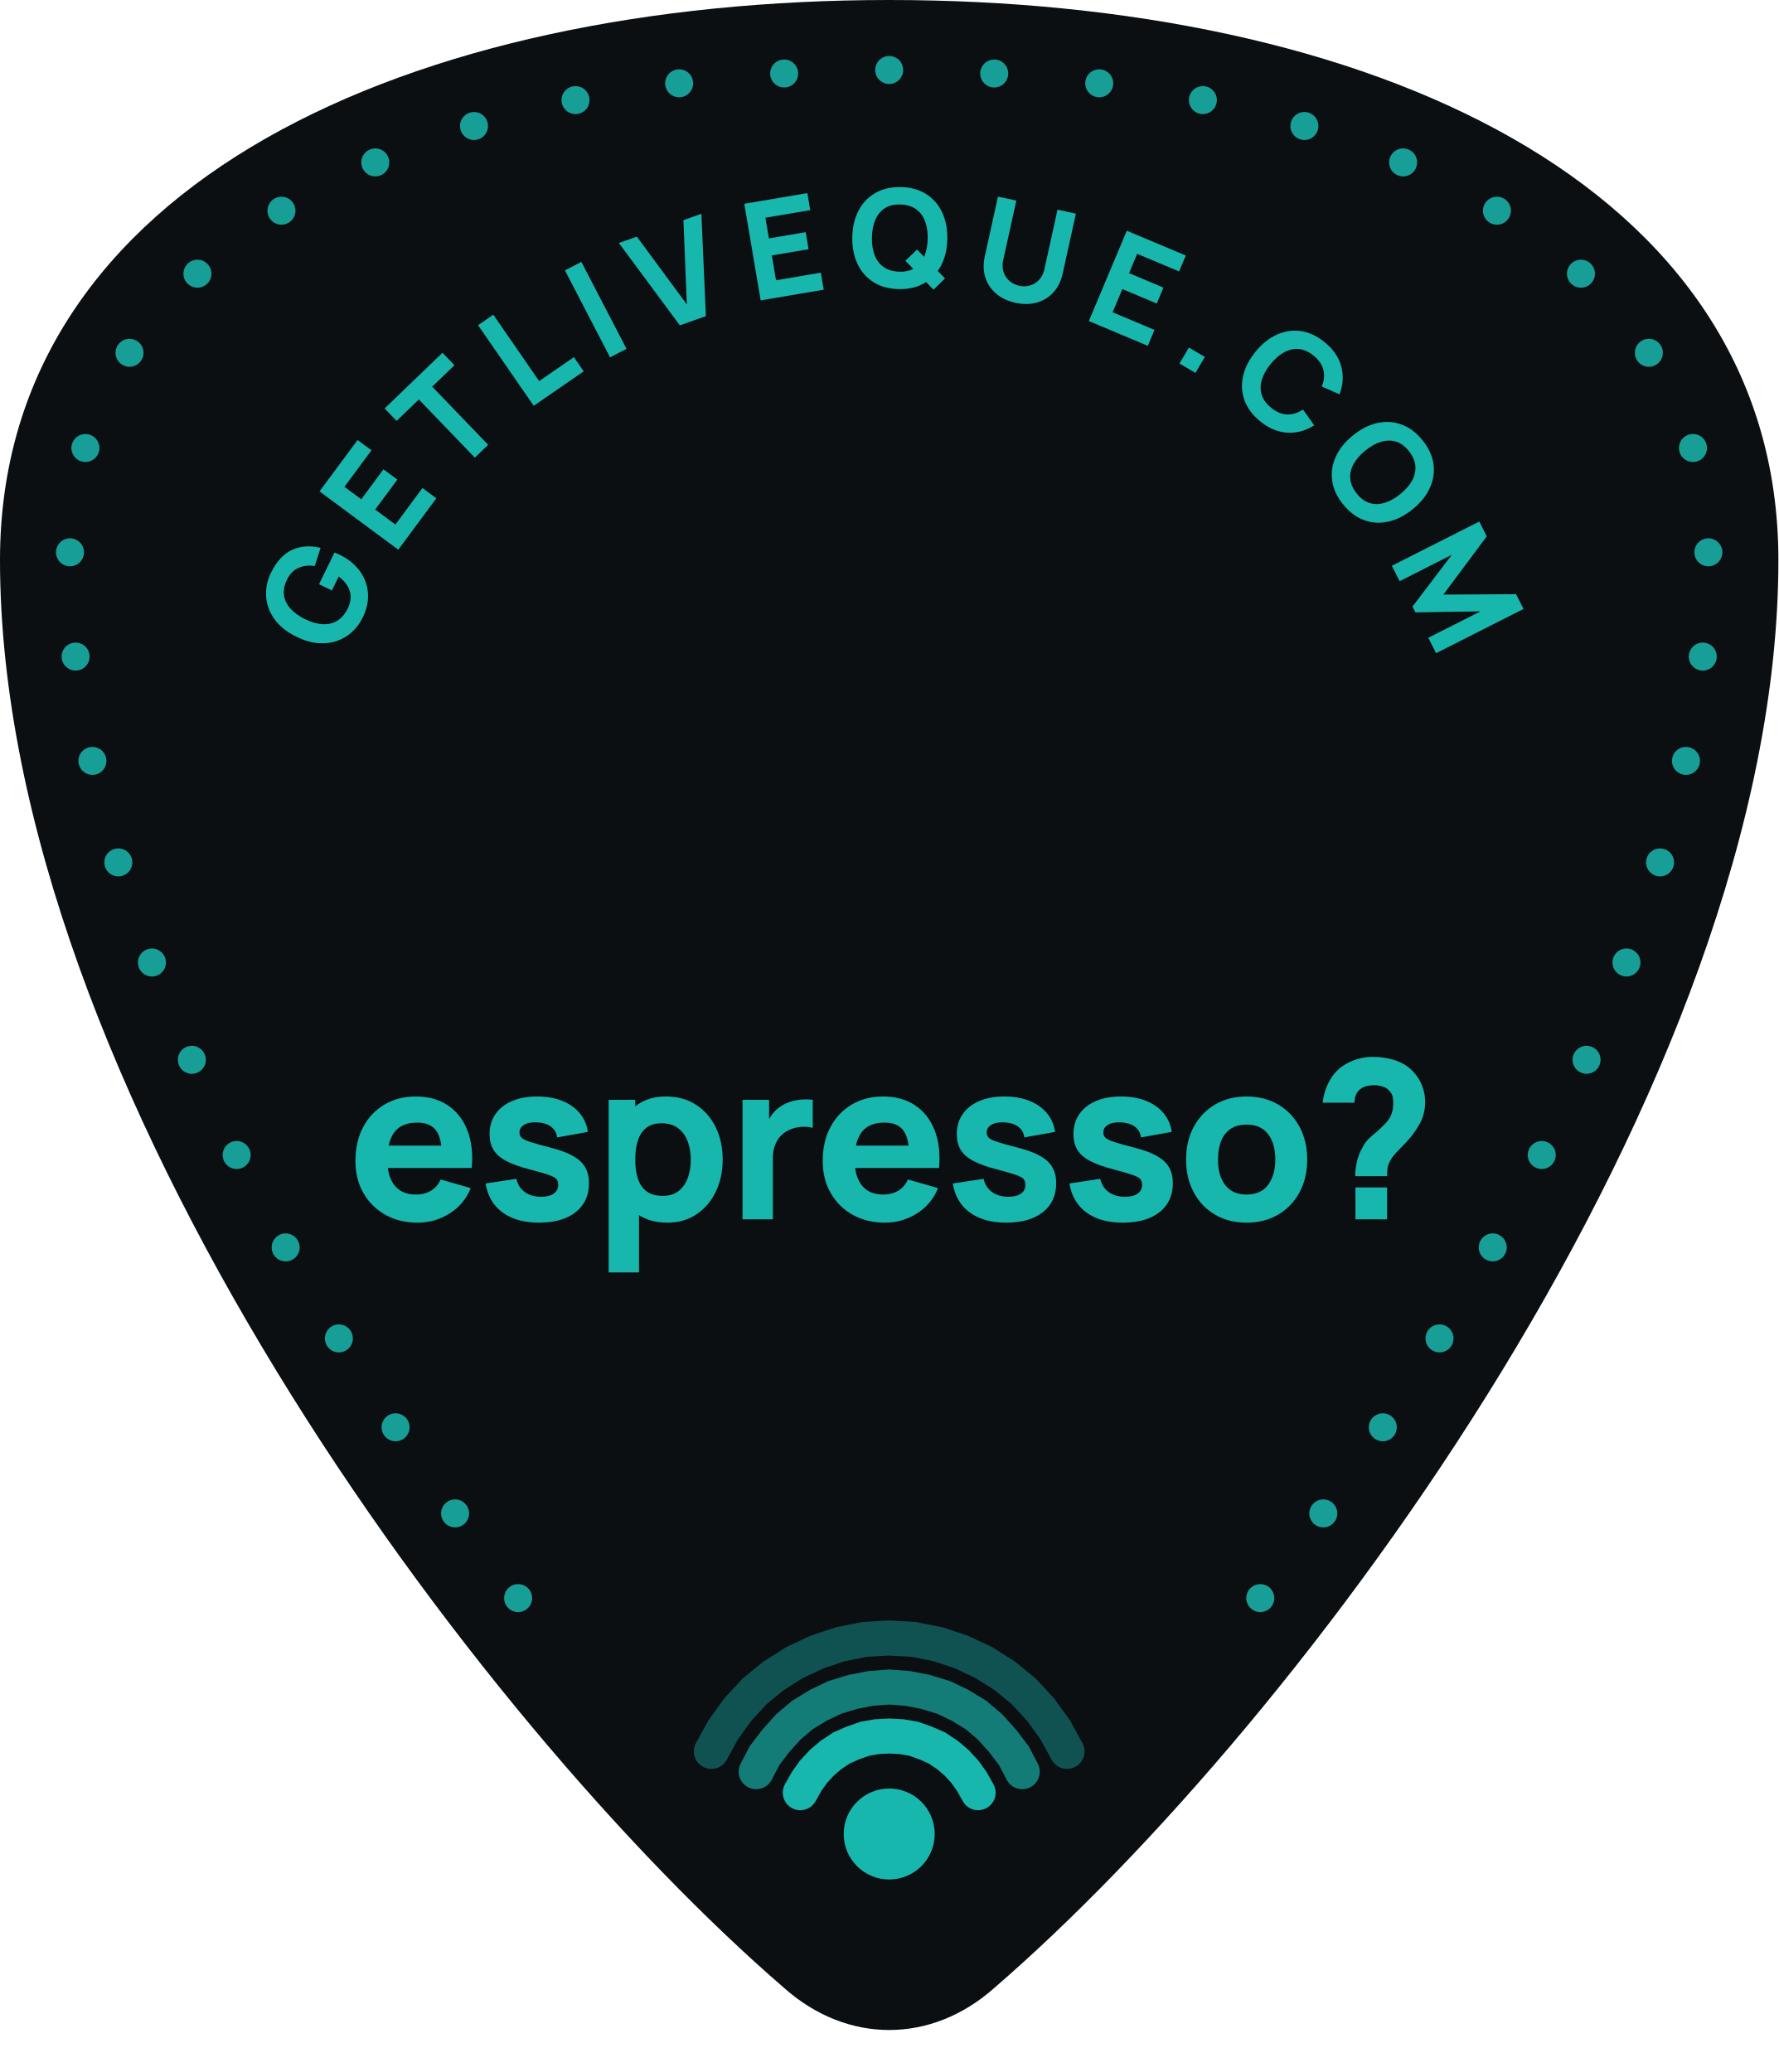
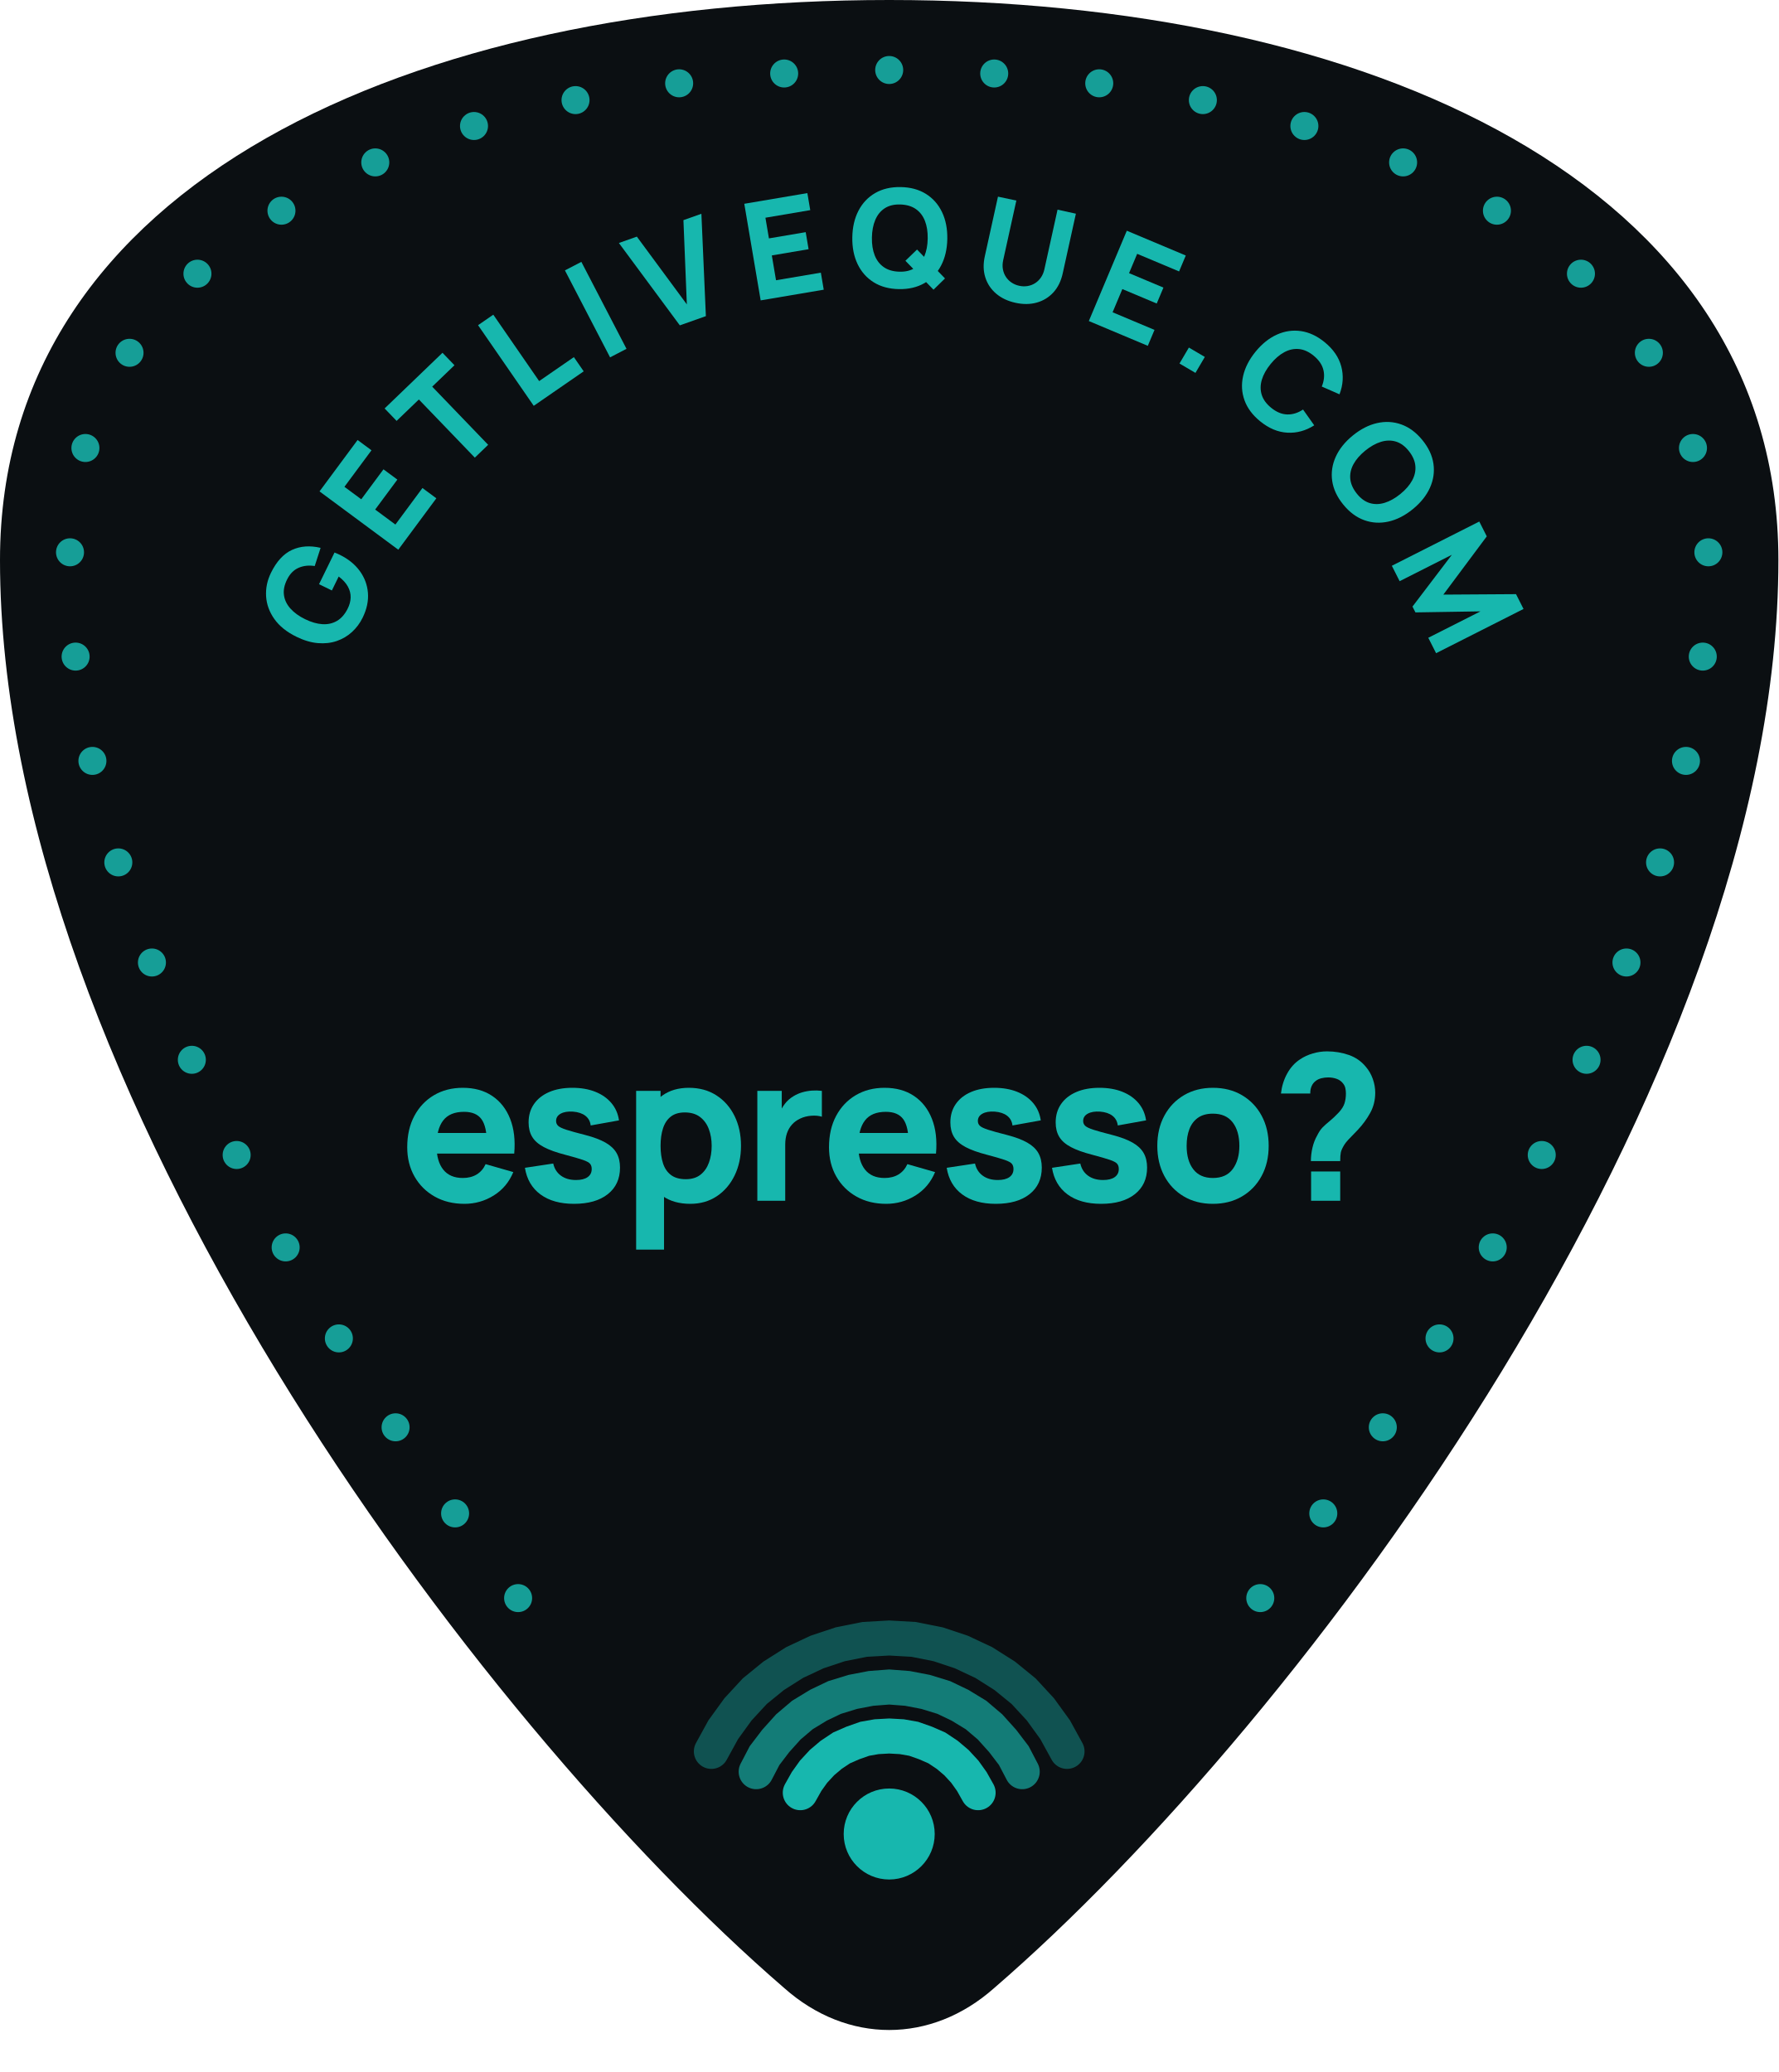
<svg xmlns="http://www.w3.org/2000/svg" viewBox="0 0 25.4 29.6" width="25.4mm" height="29.6mm">
  <defs>
    <clipPath id="pk">
      <path d="M 12.7 0.0 C 19.5 0.0 25.4 2.6 25.4 8.0 C 25.4 15.5 18.6 24.6 14.2 28.4 C 13.3 29.2 12.1 29.2 11.2 28.4 C 6.8 24.6 0.0 15.5 0.0 8.0 C 0.0 2.6 5.9 0.0 12.7 0.0 Z" />
    </clipPath>
  </defs>
  <path d="M 12.7 0.0 C 19.5 0.0 25.4 2.6 25.4 8.0 C 25.4 15.5 18.6 24.6 14.2 28.4 C 13.3 29.2 12.1 29.2 11.2 28.4 C 6.8 24.6 0.0 15.5 0.0 8.0 C 0.0 2.6 5.9 0.0 12.7 0.0 Z" fill="#0B0F12" />
  <g clip-path="url(#pk)">
    <circle cx="12.70" cy="1.00" r="0.2" fill="#17B7AE" opacity="0.85" />
    <circle cx="14.20" cy="1.05" r="0.2" fill="#17B7AE" opacity="0.85" />
    <circle cx="15.70" cy="1.19" r="0.2" fill="#17B7AE" opacity="0.85" />
    <circle cx="17.18" cy="1.43" r="0.2" fill="#17B7AE" opacity="0.85" />
    <circle cx="18.63" cy="1.80" r="0.2" fill="#17B7AE" opacity="0.85" />
    <circle cx="20.04" cy="2.32" r="0.2" fill="#17B7AE" opacity="0.85" />
    <circle cx="21.38" cy="3.01" r="0.2" fill="#17B7AE" opacity="0.85" />
    <circle cx="22.58" cy="3.91" r="0.2" fill="#17B7AE" opacity="0.85" />
    <circle cx="23.55" cy="5.04" r="0.2" fill="#17B7AE" opacity="0.85" />
    <circle cx="24.18" cy="6.40" r="0.2" fill="#17B7AE" opacity="0.85" />
    <circle cx="24.40" cy="7.89" r="0.2" fill="#17B7AE" opacity="0.85" />
    <circle cx="24.32" cy="9.38" r="0.2" fill="#17B7AE" opacity="0.85" />
    <circle cx="24.08" cy="10.87" r="0.2" fill="#17B7AE" opacity="0.85" />
    <circle cx="23.71" cy="12.32" r="0.2" fill="#17B7AE" opacity="0.85" />
    <circle cx="23.23" cy="13.75" r="0.2" fill="#17B7AE" opacity="0.85" />
    <circle cx="22.66" cy="15.14" r="0.2" fill="#17B7AE" opacity="0.85" />
    <circle cx="22.02" cy="16.50" r="0.2" fill="#17B7AE" opacity="0.85" />
    <circle cx="21.32" cy="17.82" r="0.2" fill="#17B7AE" opacity="0.85" />
    <circle cx="20.56" cy="19.12" r="0.2" fill="#17B7AE" opacity="0.85" />
    <circle cx="19.75" cy="20.39" r="0.2" fill="#17B7AE" opacity="0.85" />
    <circle cx="18.90" cy="21.62" r="0.2" fill="#17B7AE" opacity="0.85" />
    <circle cx="18.00" cy="22.83" r="0.2" fill="#17B7AE" opacity="0.85" />
    <circle cx="7.40" cy="22.83" r="0.2" fill="#17B7AE" opacity="0.85" />
    <circle cx="6.50" cy="21.62" r="0.2" fill="#17B7AE" opacity="0.85" />
    <circle cx="5.65" cy="20.39" r="0.2" fill="#17B7AE" opacity="0.85" />
    <circle cx="4.84" cy="19.12" r="0.2" fill="#17B7AE" opacity="0.85" />
    <circle cx="4.08" cy="17.82" r="0.2" fill="#17B7AE" opacity="0.85" />
    <circle cx="3.38" cy="16.50" r="0.2" fill="#17B7AE" opacity="0.85" />
    <circle cx="2.74" cy="15.14" r="0.2" fill="#17B7AE" opacity="0.85" />
    <circle cx="2.17" cy="13.75" r="0.2" fill="#17B7AE" opacity="0.85" />
    <circle cx="1.69" cy="12.32" r="0.2" fill="#17B7AE" opacity="0.85" />
    <circle cx="1.32" cy="10.87" r="0.2" fill="#17B7AE" opacity="0.85" />
    <circle cx="1.08" cy="9.38" r="0.2" fill="#17B7AE" opacity="0.85" />
    <circle cx="1.00" cy="7.89" r="0.2" fill="#17B7AE" opacity="0.85" />
    <circle cx="1.22" cy="6.40" r="0.2" fill="#17B7AE" opacity="0.85" />
    <circle cx="1.85" cy="5.04" r="0.2" fill="#17B7AE" opacity="0.85" />
    <circle cx="2.82" cy="3.91" r="0.2" fill="#17B7AE" opacity="0.85" />
    <circle cx="4.02" cy="3.01" r="0.2" fill="#17B7AE" opacity="0.85" />
    <circle cx="5.36" cy="2.32" r="0.2" fill="#17B7AE" opacity="0.85" />
    <circle cx="6.77" cy="1.80" r="0.2" fill="#17B7AE" opacity="0.85" />
    <circle cx="8.22" cy="1.43" r="0.2" fill="#17B7AE" opacity="0.85" />
    <circle cx="9.70" cy="1.19" r="0.2" fill="#17B7AE" opacity="0.85" />
    <circle cx="11.20" cy="1.05" r="0.2" fill="#17B7AE" opacity="0.85" />
    <path d="M11.43 25.61 L11.52 25.45 L11.62 25.31 L11.74 25.18 L11.87 25.07 L12.02 24.97 L12.18 24.90 L12.35 24.84 L12.52 24.81 L12.70 24.80 L12.88 24.81 L13.05 24.84 L13.22 24.90 L13.38 24.97 L13.53 25.07 L13.66 25.18 L13.78 25.31 L13.88 25.45 L13.97 25.61" fill="none" stroke="#17B7AE" stroke-width="0.5" stroke-linecap="round" opacity="1.0" />
    <path d="M10.80 25.31 L10.92 25.08 L11.08 24.87 L11.26 24.67 L11.46 24.50 L11.69 24.36 L11.92 24.25 L12.18 24.17 L12.44 24.12 L12.70 24.10 L12.96 24.12 L13.22 24.17 L13.48 24.25 L13.71 24.36 L13.94 24.50 L14.14 24.67 L14.32 24.87 L14.48 25.08 L14.60 25.31" fill="none" stroke="#17B7AE" stroke-width="0.5" stroke-linecap="round" opacity="0.65" />
    <path d="M10.16 25.02 L10.33 24.71 L10.54 24.42 L10.78 24.16 L11.05 23.94 L11.35 23.75 L11.67 23.60 L12.00 23.49 L12.35 23.42 L12.70 23.40 L13.05 23.42 L13.40 23.49 L13.73 23.60 L14.05 23.75 L14.35 23.94 L14.62 24.16 L14.86 24.42 L15.07 24.71 L15.24 25.02" fill="none" stroke="#17B7AE" stroke-width="0.5" stroke-linecap="round" opacity="0.4" />
    <circle cx="12.7" cy="26.2" r="0.65" fill="#17B7AE" />
    <g transform="translate(5.154 8.810) rotate(-63.94)" opacity="1.0">
      <path transform="translate(-0.720 0) scale(0.000972 -0.000972)" d="M740 -30Q604 -30 481.0 18.5Q358 67 263.5 162.0Q169 257 114.5 397.0Q60 537 60 720Q60 959 151.5 1126.5Q243 1294 397.5 1382.0Q552 1470 740 1470Q1018 1470 1177.0 1341.0Q1336 1212 1390 976L1112 936Q1073 1062 984.5 1137.5Q896 1213 758 1214Q621 1216 530.0 1155.0Q439 1094 393.5 982.0Q348 870 348 720Q348 570 393.5 460.0Q439 350 530.0 289.0Q621 228 758 226Q851 224 926.5 258.0Q1002 292 1054.0 365.0Q1106 438 1128 552H900V762H1418Q1420 749 1421.0 716.0Q1422 683 1422 678Q1422 471 1338.0 311.0Q1254 151 1101.0 60.5Q948 -30 740 -30Z" fill="#17B7AE" />
    </g>
    <g transform="translate(5.949 7.501) rotate(-53.48)" opacity="1.0">
      <path transform="translate(-0.574 0) scale(0.000972 -0.000972)" d="M140 0V1440H1080V1186H412V878H960V624H412V254H1080V0Z" fill="#17B7AE" />
    </g>
    <g transform="translate(6.877 6.446) rotate(-43.89)" opacity="1.0">
      <path transform="translate(-0.593 0) scale(0.000972 -0.000972)" d="M474 0V1186H20V1440H1200V1186H746V0Z" fill="#17B7AE" />
    </g>
    <g transform="translate(7.928 5.587) rotate(-34.62)" opacity="1.0">
      <path transform="translate(-0.526 0) scale(0.000972 -0.000972)" d="M160 0V1440H432V254H1052V0Z" fill="#17B7AE" />
    </g>
    <g transform="translate(8.831 5.044) rotate(-27.43)" opacity="1.0">
      <path transform="translate(-0.288 0) scale(0.000972 -0.000972)" d="M160 0V1440H432V0Z" fill="#17B7AE" />
    </g>
    <g transform="translate(9.896 4.582) rotate(-19.50)" opacity="1.0">
      <path transform="translate(-0.635 0) scale(0.000972 -0.000972)" d="M450 0 10 1440H290L650 256L1016 1440H1296L856 0Z" fill="#17B7AE" />
    </g>
    <g transform="translate(11.296 4.218) rotate(-9.62)" opacity="1.0">
      <path transform="translate(-0.574 0) scale(0.000972 -0.000972)" d="M140 0V1440H1080V1186H412V878H960V624H412V254H1080V0Z" fill="#17B7AE" />
    </g>
    <g transform="translate(12.840 4.101) rotate(0.96)" opacity="1.0">
      <path transform="translate(-0.737 0) scale(0.000972 -0.000972)" d="M1266 -30 846 388 1014 556 1432 138ZM758 -30Q542 -30 385.5 64.0Q229 158 144.5 327.0Q60 496 60 720Q60 944 144.5 1113.0Q229 1282 385.5 1376.0Q542 1470 758 1470Q974 1470 1130.5 1376.0Q1287 1282 1371.5 1113.0Q1456 944 1456 720Q1456 496 1371.5 327.0Q1287 158 1130.5 64.0Q974 -30 758 -30ZM758 226Q895 224 986.0 285.0Q1077 346 1122.5 458.0Q1168 570 1168 720Q1168 870 1122.5 980.0Q1077 1090 986.0 1151.0Q895 1212 758 1214Q621 1216 530.0 1155.0Q439 1094 393.5 982.0Q348 870 348 720Q348 570 393.5 460.0Q439 350 530.0 289.0Q621 228 758 226Z" fill="#17B7AE" />
    </g>
    <g transform="translate(14.509 4.297) rotate(12.44)" opacity="1.0">
      <path transform="translate(-0.706 0) scale(0.000972 -0.000972)" d="M726 -30Q552 -30 420.0 40.5Q288 111 214.0 239.0Q140 367 140 540V1438L416 1440V542Q416 471 440.0 413.0Q464 355 506.5 313.0Q549 271 605.5 248.5Q662 226 726 226Q792 226 848.5 249.0Q905 272 947.0 314.0Q989 356 1012.5 414.0Q1036 472 1036 542V1440H1312V540Q1312 367 1238.0 239.0Q1164 111 1032.0 40.5Q900 -30 726 -30Z" fill="#17B7AE" />
    </g>
    <g transform="translate(15.955 4.756) rotate(22.80)" opacity="1.0">
      <path transform="translate(-0.574 0) scale(0.000972 -0.000972)" d="M140 0V1440H1080V1186H412V878H960V624H412V254H1080V0Z" fill="#17B7AE" />
    </g>
    <g transform="translate(16.960 5.260) rotate(30.47)" opacity="1.0">
      <path transform="translate(-0.311 0) scale(0.000972 -0.000972)" d="M184 0V272H456V0Z" fill="#17B7AE" />
    </g>
    <g transform="translate(18.007 5.988) rotate(39.18)" opacity="1.0">
      <path transform="translate(-0.725 0) scale(0.000972 -0.000972)" d="M758 -30Q542 -30 385.5 64.0Q229 158 144.5 327.0Q60 496 60 720Q60 944 144.5 1113.0Q229 1282 385.5 1376.0Q542 1470 758 1470Q1006 1470 1174.5 1347.0Q1343 1224 1412 1014L1138 938Q1098 1069 1003.0 1141.5Q908 1214 758 1214Q621 1214 529.5 1153.0Q438 1092 392.0 981.0Q346 870 346 720Q346 570 392.0 459.0Q438 348 529.5 287.0Q621 226 758 226Q908 226 1003.0 299.0Q1098 372 1138 502L1412 426Q1343 216 1174.5 93.0Q1006 -30 758 -30Z" fill="#17B7AE" />
    </g>
    <g transform="translate(19.208 7.190) rotate(50.79)" opacity="1.0">
      <path transform="translate(-0.737 0) scale(0.000972 -0.000972)" d="M758 -30Q542 -30 385.5 64.0Q229 158 144.5 327.0Q60 496 60 720Q60 944 144.5 1113.0Q229 1282 385.5 1376.0Q542 1470 758 1470Q974 1470 1130.5 1376.0Q1287 1282 1371.5 1113.0Q1456 944 1456 720Q1456 496 1371.5 327.0Q1287 158 1130.5 64.0Q974 -30 758 -30ZM758 226Q895 224 986.0 285.0Q1077 346 1122.5 458.0Q1168 570 1168 720Q1168 870 1122.5 980.0Q1077 1090 986.0 1151.0Q895 1212 758 1214Q621 1216 530.0 1155.0Q439 1094 393.5 982.0Q348 870 348 720Q348 570 393.5 460.0Q439 350 530.0 289.0Q621 228 758 226Z" fill="#17B7AE" />
    </g>
    <g transform="translate(20.195 8.707) rotate(63.16)" opacity="1.0">
      <path transform="translate(-0.836 0) scale(0.000972 -0.000972)" d="M140 0V1440H384L860 484L1336 1440H1580V0H1326V860L908 0H812L394 860V0Z" fill="#17B7AE" />
    </g>
-     <path transform="translate(4.950 17.419) scale(0.001581 -0.001581)" d="M642 -30Q476 -30 349.5 41.5Q223 113 151.5 238.5Q80 364 80 526Q80 703 150.0 834.0Q220 965 343.0 1037.5Q466 1110 626 1110Q796 1110 915.0 1030.0Q1034 950 1091.0 805.0Q1148 660 1131 464H862V564Q862 729 809.5 801.5Q757 874 638 874Q499 874 433.5 789.5Q368 705 368 540Q368 389 433.5 306.5Q499 224 626 224Q706 224 763.0 259.0Q820 294 850 360L1122 282Q1061 134 929.5 52.0Q798 -30 642 -30ZM284 464V666H1000V464Z" fill="#17B7AE" />
-     <path transform="translate(6.809 17.419) scale(0.001581 -0.001581)" d="M562 -30Q358 -30 232.5 62.5Q107 155 80 324L358 366Q375 290 433.5 247.0Q492 204 582 204Q656 204 696.0 232.5Q736 261 736 312Q736 344 720.0 363.5Q704 383 648.5 402.0Q593 421 476 452Q344 486 265.0 528.0Q186 570 151.0 628.5Q116 687 116 770Q116 874 169.0 950.5Q222 1027 318.5 1068.5Q415 1110 546 1110Q673 1110 771.0 1071.0Q869 1032 929.5 960.0Q990 888 1004 790L726 740Q719 800 674.0 835.0Q629 870 552 876Q477 881 431.5 856.0Q386 831 386 784Q386 756 405.5 737.0Q425 718 486.5 698.0Q548 678 674 646Q797 614 871.5 571.5Q946 529 980.0 469.5Q1014 410 1014 326Q1014 160 894.0 65.0Q774 -30 562 -30Z" fill="#17B7AE" />
-     <path transform="translate(8.475 17.419) scale(0.001581 -0.001581)" d="M670 -30Q509 -30 401.0 45.0Q293 120 238.5 249.0Q184 378 184 540Q184 702 238.0 831.0Q292 960 397.0 1035.0Q502 1110 656 1110Q811 1110 926.0 1036.0Q1041 962 1104.5 833.5Q1168 705 1168 540Q1168 378 1105.5 249.0Q1043 120 931.0 45.0Q819 -30 670 -30ZM138 -480V1080H378V340H412V-480ZM626 212Q714 212 770.0 256.0Q826 300 853.0 374.5Q880 449 880 540Q880 630 852.0 704.5Q824 779 765.5 823.5Q707 868 616 868Q531 868 478.5 827.0Q426 786 402.0 712.0Q378 638 378 540Q378 442 402.0 368.0Q426 294 480.5 253.0Q535 212 626 212Z" fill="#17B7AE" />
-     <path transform="translate(10.384 17.419) scale(0.001581 -0.001581)" d="M140 0V1080H380V816L354 850Q375 906 410.0 952.0Q445 998 496 1028Q535 1052 581.0 1065.5Q627 1079 676.0 1082.5Q725 1086 774 1080V826Q729 840 669.5 835.5Q610 831 562 808Q514 786 481.0 749.5Q448 713 431.0 663.5Q414 614 414 552V0Z" fill="#17B7AE" />
-     <path transform="translate(11.624 17.419) scale(0.001581 -0.001581)" d="M642 -30Q476 -30 349.5 41.5Q223 113 151.5 238.5Q80 364 80 526Q80 703 150.0 834.0Q220 965 343.0 1037.5Q466 1110 626 1110Q796 1110 915.0 1030.0Q1034 950 1091.0 805.0Q1148 660 1131 464H862V564Q862 729 809.5 801.5Q757 874 638 874Q499 874 433.5 789.5Q368 705 368 540Q368 389 433.5 306.5Q499 224 626 224Q706 224 763.0 259.0Q820 294 850 360L1122 282Q1061 134 929.5 52.0Q798 -30 642 -30ZM284 464V666H1000V464Z" fill="#17B7AE" />
-     <path transform="translate(13.482 17.419) scale(0.001581 -0.001581)" d="M562 -30Q358 -30 232.5 62.5Q107 155 80 324L358 366Q375 290 433.5 247.0Q492 204 582 204Q656 204 696.0 232.5Q736 261 736 312Q736 344 720.0 363.5Q704 383 648.5 402.0Q593 421 476 452Q344 486 265.0 528.0Q186 570 151.0 628.5Q116 687 116 770Q116 874 169.0 950.5Q222 1027 318.5 1068.5Q415 1110 546 1110Q673 1110 771.0 1071.0Q869 1032 929.5 960.0Q990 888 1004 790L726 740Q719 800 674.0 835.0Q629 870 552 876Q477 881 431.5 856.0Q386 831 386 784Q386 756 405.5 737.0Q425 718 486.5 698.0Q548 678 674 646Q797 614 871.5 571.5Q946 529 980.0 469.5Q1014 410 1014 326Q1014 160 894.0 65.0Q774 -30 562 -30Z" fill="#17B7AE" />
-     <path transform="translate(15.148 17.419) scale(0.001581 -0.001581)" d="M562 -30Q358 -30 232.5 62.5Q107 155 80 324L358 366Q375 290 433.5 247.0Q492 204 582 204Q656 204 696.0 232.5Q736 261 736 312Q736 344 720.0 363.5Q704 383 648.5 402.0Q593 421 476 452Q344 486 265.0 528.0Q186 570 151.0 628.5Q116 687 116 770Q116 874 169.0 950.5Q222 1027 318.5 1068.5Q415 1110 546 1110Q673 1110 771.0 1071.0Q869 1032 929.5 960.0Q990 888 1004 790L726 740Q719 800 674.0 835.0Q629 870 552 876Q477 881 431.5 856.0Q386 831 386 784Q386 756 405.5 737.0Q425 718 486.5 698.0Q548 678 674 646Q797 614 871.5 571.5Q946 529 980.0 469.5Q1014 410 1014 326Q1014 160 894.0 65.0Q774 -30 562 -30Z" fill="#17B7AE" />
-     <path transform="translate(16.814 17.419) scale(0.001581 -0.001581)" d="M626 -30Q463 -30 340.0 43.0Q217 116 148.5 244.5Q80 373 80 540Q80 709 150.0 837.5Q220 966 343.0 1038.0Q466 1110 626 1110Q789 1110 912.5 1037.0Q1036 964 1105.0 835.5Q1174 707 1174 540Q1174 372 1104.5 243.5Q1035 115 911.5 42.5Q788 -30 626 -30ZM626 224Q757 224 821.5 312.5Q886 401 886 540Q886 684 820.5 770.0Q755 856 626 856Q537 856 480.0 816.0Q423 776 395.5 705.0Q368 634 368 540Q368 395 433.5 309.5Q499 224 626 224Z" fill="#17B7AE" />
-     <path transform="translate(18.733 17.419) scale(0.001581 -0.001581)" d="M394 390Q394 456 409.5 522.0Q425 588 456 642Q481 693 510.5 722.5Q540 752 578.5 783.0Q617 814 670 870Q711 915 724.5 958.5Q738 1002 738 1054Q738 1081 732.5 1106.0Q727 1131 712 1150Q688 1183 648.5 1197.5Q609 1212 564 1212Q530 1212 497.5 1204.0Q465 1196 442 1178Q414 1157 400.5 1125.0Q387 1093 388 1054H100Q112 1161 161.0 1250.0Q210 1339 288 1390Q345 1428 414.0 1448.0Q483 1468 552 1468Q666 1468 767.0 1432.5Q868 1397 934 1316Q978 1265 1002.0 1197.5Q1026 1130 1026 1062Q1026 953 977.0 864.0Q928 775 856 698Q825 665 800.5 640.5Q776 616 756.5 594.5Q737 573 722 550Q694 504 688.0 475.0Q682 446 682 390ZM396 0V288H682V0Z" fill="#17B7AE" />
+     <path transform="translate(5.700 17.154) scale(0.001454 -0.001454)" d="M642 -30Q476 -30 349.5 41.5Q223 113 151.5 238.5Q80 364 80 526Q80 703 150.0 834.0Q220 965 343.0 1037.5Q466 1110 626 1110Q796 1110 915.0 1030.0Q1034 950 1091.0 805.0Q1148 660 1131 464H862V564Q862 729 809.5 801.5Q757 874 638 874Q499 874 433.5 789.5Q368 705 368 540Q368 389 433.5 306.5Q499 224 626 224Q706 224 763.0 259.0Q820 294 850 360L1122 282Q1061 134 929.5 52.0Q798 -30 642 -30ZM284 464V666H1000V464Z" fill="#17B7AE" />
+     <path transform="translate(7.381 17.154) scale(0.001454 -0.001454)" d="M562 -30Q358 -30 232.5 62.5Q107 155 80 324L358 366Q375 290 433.5 247.0Q492 204 582 204Q656 204 696.0 232.5Q736 261 736 312Q736 344 720.0 363.5Q704 383 648.5 402.0Q593 421 476 452Q344 486 265.0 528.0Q186 570 151.0 628.5Q116 687 116 770Q116 874 169.0 950.5Q222 1027 318.5 1068.5Q415 1110 546 1110Q673 1110 771.0 1071.0Q869 1032 929.5 960.0Q990 888 1004 790L726 740Q719 800 674.0 835.0Q629 870 552 876Q477 881 431.5 856.0Q386 831 386 784Q386 756 405.5 737.0Q425 718 486.5 698.0Q548 678 674 646Q797 614 871.5 571.5Q946 529 980.0 469.5Q1014 410 1014 326Q1014 160 894.0 65.0Q774 -30 562 -30Z" fill="#17B7AE" />
+     <path transform="translate(8.885 17.154) scale(0.001454 -0.001454)" d="M670 -30Q509 -30 401.0 45.0Q293 120 238.5 249.0Q184 378 184 540Q184 702 238.0 831.0Q292 960 397.0 1035.0Q502 1110 656 1110Q811 1110 926.0 1036.0Q1041 962 1104.5 833.5Q1168 705 1168 540Q1168 378 1105.5 249.0Q1043 120 931.0 45.0Q819 -30 670 -30ZM138 -480V1080H378V340H412V-480ZM626 212Q714 212 770.0 256.0Q826 300 853.0 374.5Q880 449 880 540Q880 630 852.0 704.5Q824 779 765.5 823.5Q707 868 616 868Q531 868 478.5 827.0Q426 786 402.0 712.0Q378 638 378 540Q378 442 402.0 368.0Q426 294 480.5 253.0Q535 212 626 212Z" fill="#17B7AE" />
+     <path transform="translate(10.613 17.154) scale(0.001454 -0.001454)" d="M140 0V1080H380V816L354 850Q375 906 410.0 952.0Q445 998 496 1028Q535 1052 581.0 1065.5Q627 1079 676.0 1082.5Q725 1086 774 1080V826Q729 840 669.5 835.5Q610 831 562 808Q514 786 481.0 749.5Q448 713 431.0 663.5Q414 614 414 552V0Z" fill="#17B7AE" />
+     <path transform="translate(11.724 17.154) scale(0.001454 -0.001454)" d="M642 -30Q476 -30 349.5 41.5Q223 113 151.5 238.5Q80 364 80 526Q80 703 150.0 834.0Q220 965 343.0 1037.5Q466 1110 626 1110Q796 1110 915.0 1030.0Q1034 950 1091.0 805.0Q1148 660 1131 464H862V564Q862 729 809.5 801.5Q757 874 638 874Q499 874 433.5 789.5Q368 705 368 540Q368 389 433.5 306.5Q499 224 626 224Q706 224 763.0 259.0Q820 294 850 360L1122 282Q1061 134 929.5 52.0Q798 -30 642 -30ZM284 464V666H1000V464Z" fill="#17B7AE" />
+     <path transform="translate(13.405 17.154) scale(0.001454 -0.001454)" d="M562 -30Q358 -30 232.5 62.5Q107 155 80 324L358 366Q375 290 433.5 247.0Q492 204 582 204Q656 204 696.0 232.5Q736 261 736 312Q736 344 720.0 363.5Q704 383 648.5 402.0Q593 421 476 452Q344 486 265.0 528.0Q186 570 151.0 628.5Q116 687 116 770Q116 874 169.0 950.5Q222 1027 318.5 1068.5Q415 1110 546 1110Q673 1110 771.0 1071.0Q869 1032 929.5 960.0Q990 888 1004 790L726 740Q719 800 674.0 835.0Q629 870 552 876Q477 881 431.5 856.0Q386 831 386 784Q386 756 405.5 737.0Q425 718 486.5 698.0Q548 678 674 646Q797 614 871.5 571.5Q946 529 980.0 469.5Q1014 410 1014 326Q1014 160 894.0 65.0Q774 -30 562 -30Z" fill="#17B7AE" />
+     <path transform="translate(14.909 17.154) scale(0.001454 -0.001454)" d="M562 -30Q358 -30 232.5 62.5Q107 155 80 324L358 366Q375 290 433.5 247.0Q492 204 582 204Q656 204 696.0 232.5Q736 261 736 312Q736 344 720.0 363.5Q704 383 648.5 402.0Q593 421 476 452Q344 486 265.0 528.0Q186 570 151.0 628.5Q116 687 116 770Q116 874 169.0 950.5Q222 1027 318.5 1068.5Q415 1110 546 1110Q673 1110 771.0 1071.0Q869 1032 929.5 960.0Q990 888 1004 790L726 740Q719 800 674.0 835.0Q629 870 552 876Q477 881 431.5 856.0Q386 831 386 784Q386 756 405.5 737.0Q425 718 486.5 698.0Q548 678 674 646Q797 614 871.5 571.5Q946 529 980.0 469.5Q1014 410 1014 326Q1014 160 894.0 65.0Q774 -30 562 -30Z" fill="#17B7AE" />
+     <path transform="translate(16.413 17.154) scale(0.001454 -0.001454)" d="M626 -30Q463 -30 340.0 43.0Q217 116 148.5 244.5Q80 373 80 540Q80 709 150.0 837.5Q220 966 343.0 1038.0Q466 1110 626 1110Q789 1110 912.5 1037.0Q1036 964 1105.0 835.5Q1174 707 1174 540Q1174 372 1104.5 243.5Q1035 115 911.5 42.5Q788 -30 626 -30ZM626 224Q757 224 821.5 312.5Q886 401 886 540Q886 684 820.5 770.0Q755 856 626 856Q537 856 480.0 816.0Q423 776 395.5 705.0Q368 634 368 540Q368 395 433.5 309.5Q499 224 626 224Z" fill="#17B7AE" />
+     <path transform="translate(18.150 17.154) scale(0.001454 -0.001454)" d="M394 390Q394 456 409.5 522.0Q425 588 456 642Q481 693 510.5 722.5Q540 752 578.5 783.0Q617 814 670 870Q711 915 724.5 958.5Q738 1002 738 1054Q738 1081 732.5 1106.0Q727 1131 712 1150Q688 1183 648.5 1197.5Q609 1212 564 1212Q530 1212 497.5 1204.0Q465 1196 442 1178Q414 1157 400.5 1125.0Q387 1093 388 1054H100Q112 1161 161.0 1250.0Q210 1339 288 1390Q345 1428 414.0 1448.0Q483 1468 552 1468Q666 1468 767.0 1432.5Q868 1397 934 1316Q978 1265 1002.0 1197.5Q1026 1130 1026 1062Q1026 953 977.0 864.0Q928 775 856 698Q825 665 800.5 640.5Q776 616 756.5 594.5Q737 573 722 550Q694 504 688.0 475.0Q682 446 682 390ZM396 0V288H682V0Z" fill="#17B7AE" />
  </g>
</svg>
